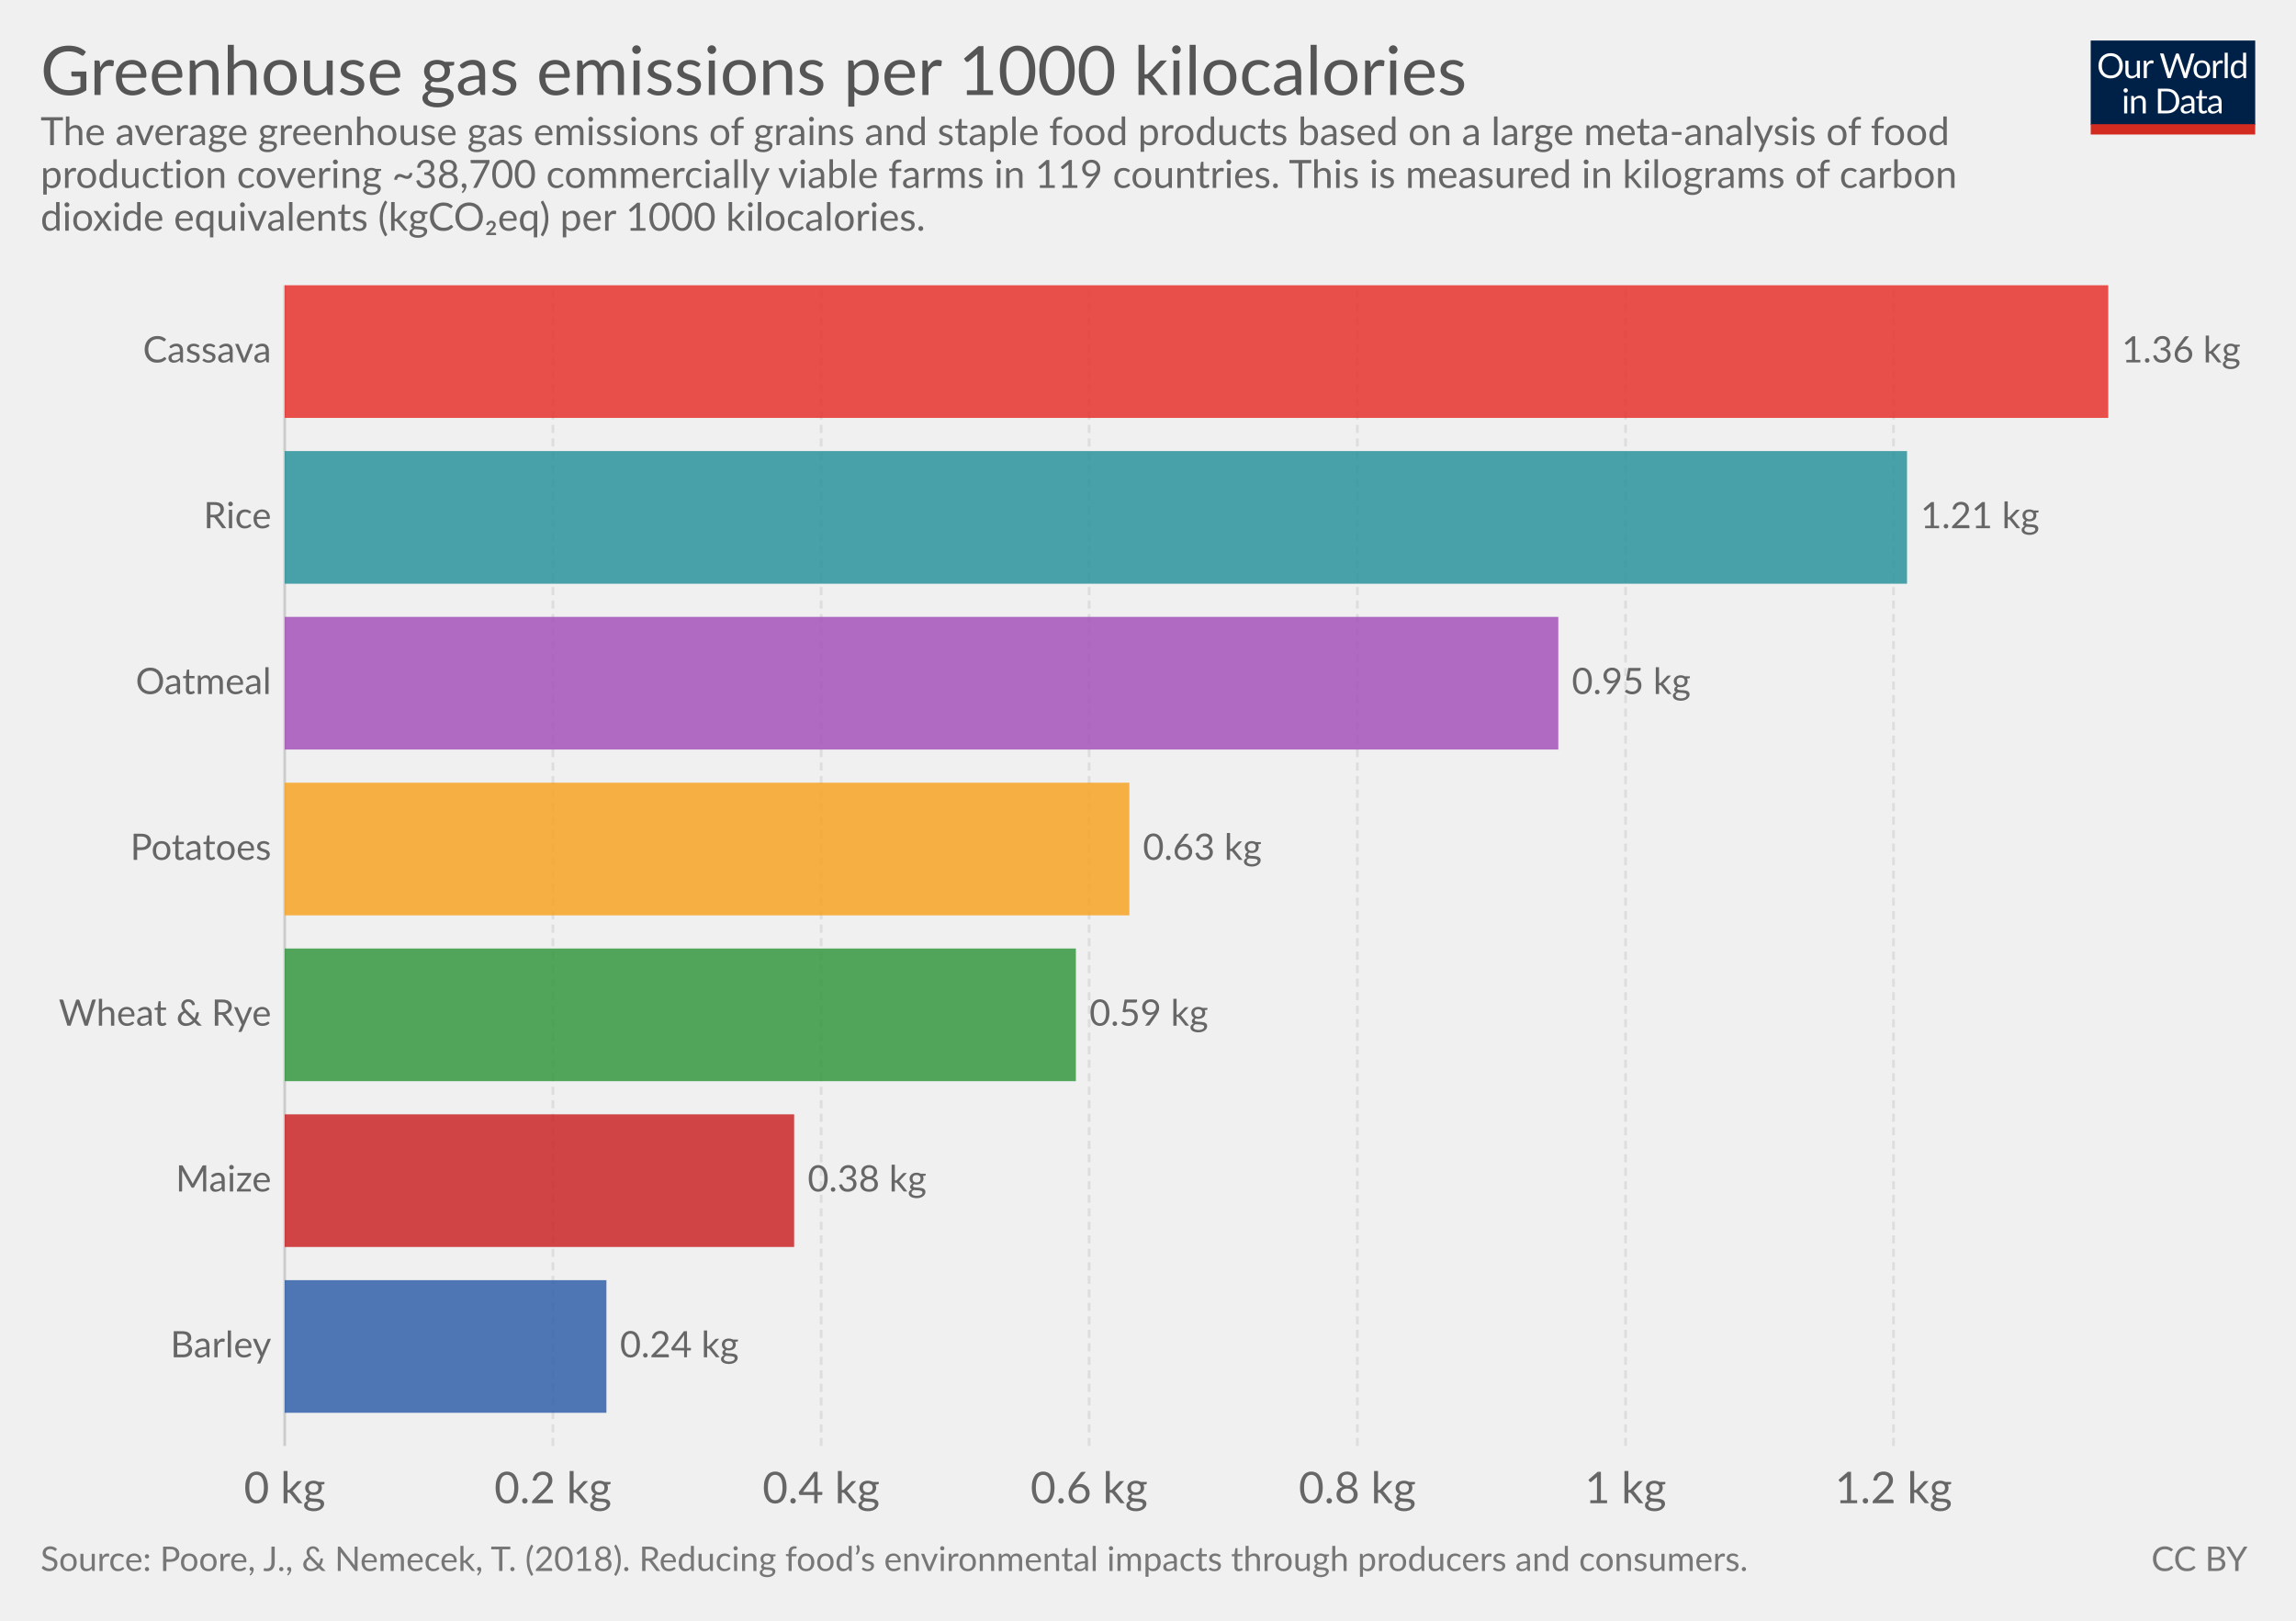
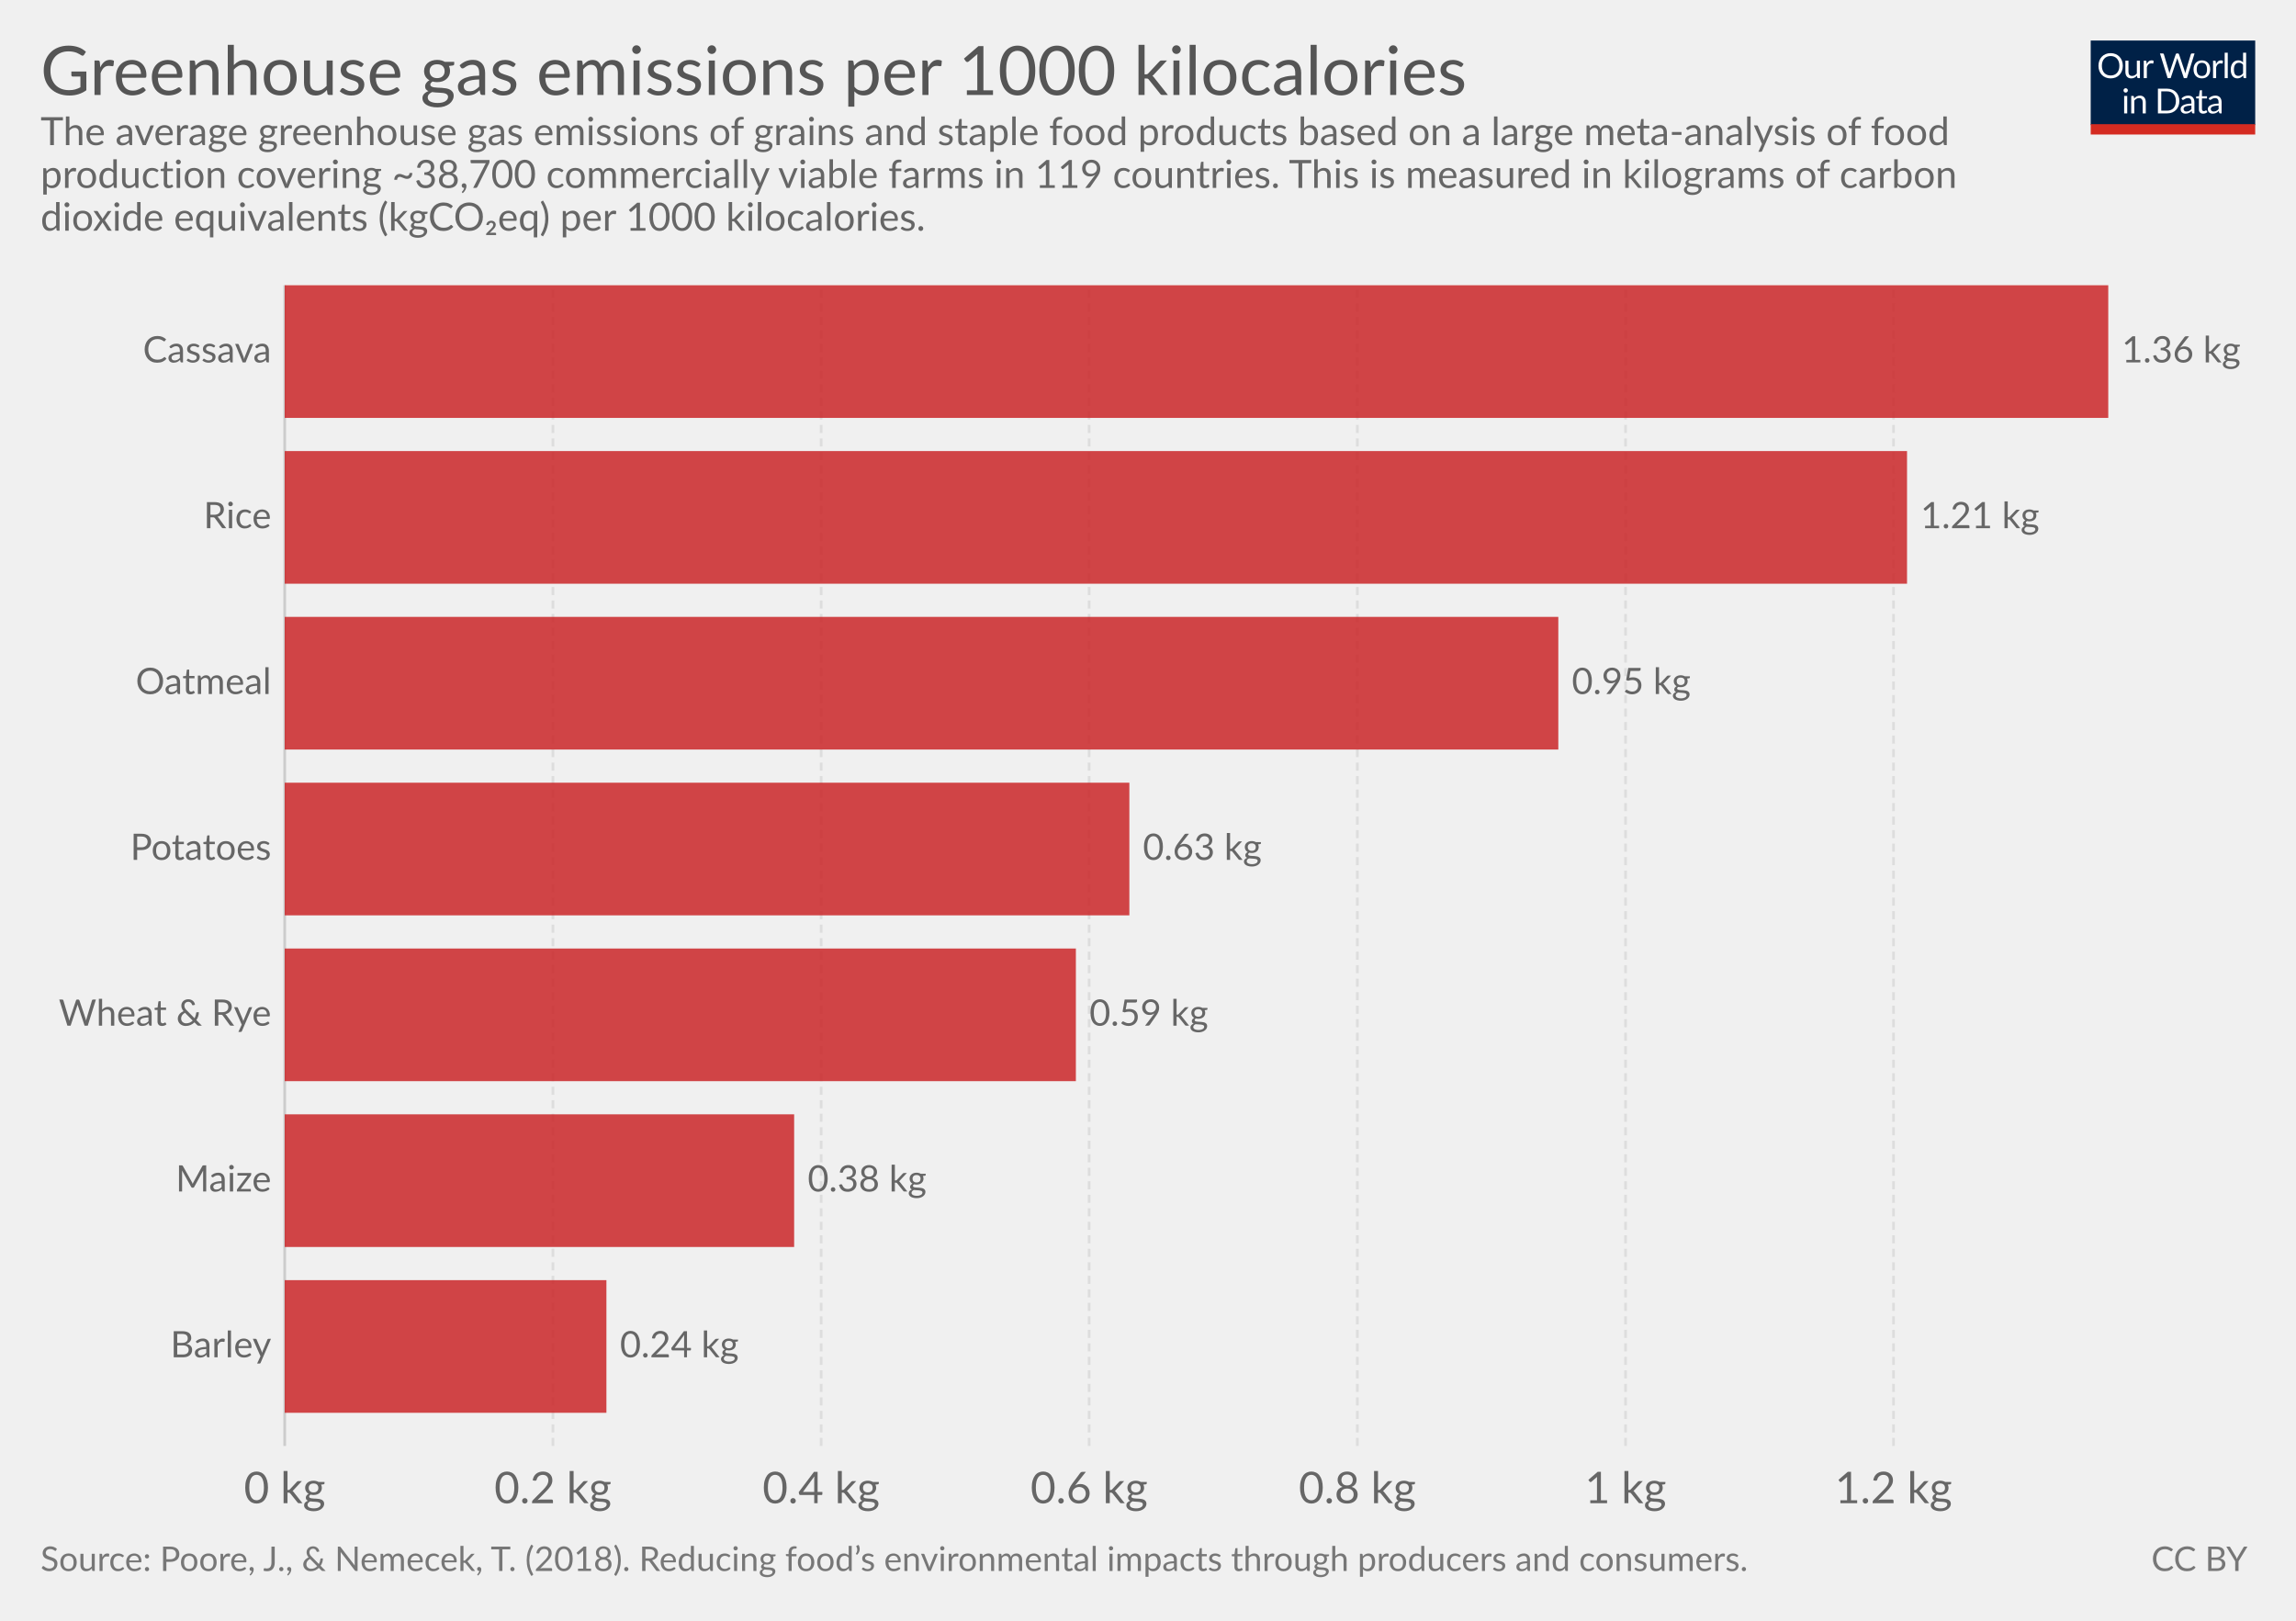
<svg xmlns="http://www.w3.org/2000/svg" version="1.1" style="font-family:Lato, 'Helvetica Neue', Helvetica, Arial, sans-serif;font-size:18px;background-color:white;text-rendering:optimizeLegibility;-webkit-font-smoothing:antialiased" width="850" height="600">
  <g class="HeaderView">
    <g transform="translate(774, 15) scale(0.29)">
      <svg width="210" height="120" viewBox="0 0 210 120" fill="none">
        <g clip-path="url(#clip0)">
          <path d="M0 0H210V107.89H0V0Z" fill="#002147" />
          <path d="M40.979 32.248C40.979 34.609 40.605 36.78 39.857 38.76C39.109 40.725 38.053 42.419 36.689 43.842C35.325 45.265 33.682 46.372 31.761 47.164C29.854 47.941 27.742 48.33 25.425 48.33C23.107 48.33 20.995 47.941 19.089 47.164C17.182 46.372 15.547 45.265 14.183 43.842C12.819 42.419 11.763 40.725 11.015 38.76C10.267 36.78 9.893 34.609 9.893 32.248C9.893 29.887 10.267 27.723 11.015 25.758C11.763 23.778 12.819 22.077 14.183 20.654C15.547 19.217 17.182 18.102 19.089 17.31C20.995 16.518 23.107 16.122 25.425 16.122C27.742 16.122 29.854 16.518 31.761 17.31C33.682 18.102 35.325 19.217 36.689 20.654C38.053 22.077 39.109 23.778 39.857 25.758C40.605 27.723 40.979 29.887 40.979 32.248ZM36.601 32.248C36.601 30.312 36.337 28.574 35.809 27.034C35.281 25.494 34.533 24.196 33.565 23.14C32.597 22.069 31.423 21.248 30.045 20.676C28.666 20.104 27.126 19.818 25.425 19.818C23.738 19.818 22.205 20.104 20.827 20.676C19.448 21.248 18.267 22.069 17.285 23.14C16.317 24.196 15.569 25.494 15.041 27.034C14.513 28.574 14.249 30.312 14.249 32.248C14.249 34.184 14.513 35.922 15.041 37.462C15.569 38.987 16.317 40.285 17.285 41.356C18.267 42.412 19.448 43.226 20.827 43.798C22.205 44.355 23.738 44.634 25.425 44.634C27.126 44.634 28.666 44.355 30.045 43.798C31.423 43.226 32.597 42.412 33.565 41.356C34.533 40.285 35.281 38.987 35.809 37.462C36.337 35.922 36.601 34.184 36.601 32.248ZM62.823 25.714V48H60.491C59.934 48 59.582 47.729 59.435 47.186L59.127 44.788C58.159 45.859 57.074 46.724 55.871 47.384C54.669 48.029 53.29 48.352 51.735 48.352C50.518 48.352 49.44 48.154 48.501 47.758C47.577 47.347 46.8 46.775 46.169 46.042C45.539 45.309 45.062 44.421 44.739 43.38C44.431 42.339 44.277 41.187 44.277 39.926V25.714H48.193V39.926C48.193 41.613 48.575 42.918 49.337 43.842C50.115 44.766 51.295 45.228 52.879 45.228C54.038 45.228 55.116 44.957 56.113 44.414C57.125 43.857 58.057 43.094 58.907 42.126V25.714H62.823ZM71.43 30.18C72.135 28.655 73 27.467 74.027 26.616C75.053 25.751 76.307 25.318 77.789 25.318C78.258 25.318 78.705 25.369 79.131 25.472C79.571 25.575 79.959 25.736 80.297 25.956L80.011 28.882C79.923 29.249 79.703 29.432 79.351 29.432C79.145 29.432 78.845 29.388 78.449 29.3C78.053 29.212 77.605 29.168 77.107 29.168C76.403 29.168 75.772 29.271 75.215 29.476C74.672 29.681 74.181 29.989 73.741 30.4C73.315 30.796 72.927 31.295 72.575 31.896C72.237 32.483 71.929 33.157 71.651 33.92V48H67.713V25.714H69.957C70.382 25.714 70.675 25.795 70.837 25.956C70.998 26.117 71.108 26.396 71.167 26.792L71.43 30.18ZM132.589 16.474L122.755 48H118.927L110.941 23.954C110.867 23.719 110.794 23.47 110.721 23.206C110.662 22.942 110.596 22.663 110.523 22.37C110.449 22.663 110.376 22.942 110.303 23.206C110.23 23.47 110.156 23.719 110.083 23.954L102.053 48H98.225L88.391 16.474H91.933C92.314 16.474 92.629 16.569 92.879 16.76C93.143 16.951 93.311 17.193 93.385 17.486L99.897 39.398C99.999 39.794 100.095 40.219 100.183 40.674C100.285 41.129 100.381 41.613 100.469 42.126C100.571 41.613 100.674 41.129 100.777 40.674C100.894 40.205 101.019 39.779 101.151 39.398L108.565 17.486C108.653 17.237 108.821 17.009 109.071 16.804C109.335 16.584 109.65 16.474 110.017 16.474H111.249C111.63 16.474 111.938 16.569 112.173 16.76C112.407 16.951 112.583 17.193 112.701 17.486L120.093 39.398C120.225 39.779 120.342 40.19 120.445 40.63C120.562 41.07 120.672 41.532 120.775 42.016C120.848 41.532 120.929 41.07 121.017 40.63C121.105 40.19 121.2 39.779 121.303 39.398L127.837 17.486C127.91 17.222 128.072 16.987 128.321 16.782C128.585 16.577 128.9 16.474 129.267 16.474H132.589ZM141.94 25.362C143.568 25.362 145.034 25.633 146.34 26.176C147.645 26.719 148.76 27.489 149.684 28.486C150.608 29.483 151.312 30.693 151.796 32.116C152.294 33.524 152.544 35.101 152.544 36.846C152.544 38.606 152.294 40.19 151.796 41.598C151.312 43.006 150.608 44.209 149.684 45.206C148.76 46.203 147.645 46.973 146.34 47.516C145.034 48.044 143.568 48.308 141.94 48.308C140.297 48.308 138.816 48.044 137.496 47.516C136.19 46.973 135.076 46.203 134.152 45.206C133.228 44.209 132.516 43.006 132.018 41.598C131.534 40.19 131.292 38.606 131.292 36.846C131.292 35.101 131.534 33.524 132.018 32.116C132.516 30.693 133.228 29.483 134.152 28.486C135.076 27.489 136.19 26.719 137.496 26.176C138.816 25.633 140.297 25.362 141.94 25.362ZM141.94 45.25C144.14 45.25 145.782 44.517 146.868 43.05C147.953 41.569 148.496 39.508 148.496 36.868C148.496 34.213 147.953 32.145 146.868 30.664C145.782 29.183 144.14 28.442 141.94 28.442C140.825 28.442 139.85 28.633 139.014 29.014C138.192 29.395 137.503 29.945 136.946 30.664C136.403 31.383 135.992 32.27 135.714 33.326C135.45 34.367 135.318 35.548 135.318 36.868C135.318 39.508 135.86 41.569 136.946 43.05C138.046 44.517 139.71 45.25 141.94 45.25ZM159.908 30.18C160.612 28.655 161.478 27.467 162.504 26.616C163.531 25.751 164.785 25.318 166.266 25.318C166.736 25.318 167.183 25.369 167.608 25.472C168.048 25.575 168.437 25.736 168.774 25.956L168.488 28.882C168.4 29.249 168.18 29.432 167.828 29.432C167.623 29.432 167.322 29.388 166.926 29.3C166.53 29.212 166.083 29.168 165.584 29.168C164.88 29.168 164.25 29.271 163.692 29.476C163.15 29.681 162.658 29.989 162.218 30.4C161.793 30.796 161.404 31.295 161.052 31.896C160.715 32.483 160.407 33.157 160.128 33.92V48H156.19V25.714H158.434C158.86 25.714 159.153 25.795 159.314 25.956C159.476 26.117 159.586 26.396 159.644 26.792L159.908 30.18ZM174.946 15.594V48H171.03V15.594H174.946ZM194.496 31.016C193.763 30.033 192.971 29.351 192.12 28.97C191.269 28.574 190.316 28.376 189.26 28.376C187.192 28.376 185.601 29.117 184.486 30.598C183.371 32.079 182.814 34.191 182.814 36.934C182.814 38.386 182.939 39.633 183.188 40.674C183.437 41.701 183.804 42.551 184.288 43.226C184.772 43.886 185.366 44.37 186.07 44.678C186.774 44.986 187.573 45.14 188.468 45.14C189.759 45.14 190.881 44.847 191.834 44.26C192.802 43.673 193.689 42.845 194.496 41.774V31.016ZM198.412 15.594V48H196.08C195.523 48 195.171 47.729 195.024 47.186L194.672 44.48C193.719 45.624 192.633 46.548 191.416 47.252C190.199 47.956 188.791 48.308 187.192 48.308C185.916 48.308 184.757 48.066 183.716 47.582C182.675 47.083 181.787 46.357 181.054 45.404C180.321 44.451 179.756 43.263 179.36 41.84C178.964 40.417 178.766 38.782 178.766 36.934C178.766 35.291 178.986 33.766 179.426 32.358C179.866 30.935 180.497 29.703 181.318 28.662C182.139 27.621 183.144 26.807 184.332 26.22C185.535 25.619 186.884 25.318 188.38 25.318C189.744 25.318 190.91 25.553 191.878 26.022C192.861 26.477 193.733 27.115 194.496 27.936V15.594H198.412ZM46.614 70.714V93H42.698V70.714H46.614ZM47.45 63.718C47.45 64.099 47.369 64.459 47.208 64.796C47.061 65.119 46.856 65.412 46.592 65.676C46.343 65.925 46.042 66.123 45.69 66.27C45.352 66.417 44.993 66.49 44.612 66.49C44.23 66.49 43.871 66.417 43.534 66.27C43.211 66.123 42.925 65.925 42.676 65.676C42.426 65.412 42.228 65.119 42.082 64.796C41.935 64.459 41.862 64.099 41.862 63.718C41.862 63.337 41.935 62.977 42.082 62.64C42.228 62.288 42.426 61.987 42.676 61.738C42.925 61.474 43.211 61.269 43.534 61.122C43.871 60.975 44.23 60.902 44.612 60.902C44.993 60.902 45.352 60.975 45.69 61.122C46.042 61.269 46.343 61.474 46.592 61.738C46.856 61.987 47.061 62.288 47.208 62.64C47.369 62.977 47.45 63.337 47.45 63.718ZM55.424 73.948C55.908 73.405 56.422 72.914 56.964 72.474C57.507 72.034 58.079 71.66 58.68 71.352C59.296 71.029 59.941 70.787 60.616 70.626C61.306 70.45 62.046 70.362 62.838 70.362C64.055 70.362 65.126 70.567 66.05 70.978C66.989 71.374 67.766 71.946 68.382 72.694C69.013 73.427 69.49 74.315 69.812 75.356C70.135 76.397 70.296 77.549 70.296 78.81V93H66.358V78.81C66.358 77.123 65.969 75.818 65.192 74.894C64.43 73.955 63.264 73.486 61.694 73.486C60.535 73.486 59.45 73.765 58.438 74.322C57.441 74.879 56.517 75.635 55.666 76.588V93H51.728V70.714H54.082C54.639 70.714 54.984 70.985 55.116 71.528L55.424 73.948ZM113.129 77.248C113.129 79.609 112.755 81.758 112.007 83.694C111.259 85.63 110.203 87.287 108.839 88.666C107.475 90.045 105.832 91.115 103.911 91.878C102.004 92.626 99.892 93 97.575 93H85.805V61.474H97.575C99.892 61.474 102.004 61.855 103.911 62.618C105.832 63.366 107.475 64.437 108.839 65.83C110.203 67.209 111.259 68.866 112.007 70.802C112.755 72.738 113.129 74.887 113.129 77.248ZM108.751 77.248C108.751 75.312 108.487 73.581 107.959 72.056C107.431 70.531 106.683 69.24 105.715 68.184C104.747 67.128 103.574 66.321 102.195 65.764C100.816 65.207 99.276 64.928 97.575 64.928H90.073V89.546H97.575C99.276 89.546 100.816 89.267 102.195 88.71C103.574 88.153 104.747 87.353 105.715 86.312C106.683 85.256 107.431 83.965 107.959 82.44C108.487 80.915 108.751 79.184 108.751 77.248ZM128.553 82.968C126.749 83.027 125.209 83.173 123.933 83.408C122.672 83.628 121.638 83.921 120.831 84.288C120.039 84.655 119.46 85.087 119.093 85.586C118.741 86.085 118.565 86.642 118.565 87.258C118.565 87.845 118.661 88.351 118.851 88.776C119.042 89.201 119.299 89.553 119.621 89.832C119.959 90.096 120.347 90.294 120.787 90.426C121.242 90.543 121.726 90.602 122.239 90.602C122.929 90.602 123.559 90.536 124.131 90.404C124.703 90.257 125.239 90.052 125.737 89.788C126.251 89.524 126.735 89.209 127.189 88.842C127.659 88.475 128.113 88.057 128.553 87.588V82.968ZM115.903 73.86C117.135 72.672 118.463 71.785 119.885 71.198C121.308 70.611 122.885 70.318 124.615 70.318C125.862 70.318 126.969 70.523 127.937 70.934C128.905 71.345 129.719 71.917 130.379 72.65C131.039 73.383 131.538 74.271 131.875 75.312C132.213 76.353 132.381 77.497 132.381 78.744V93H130.643C130.262 93 129.969 92.941 129.763 92.824C129.558 92.692 129.397 92.443 129.279 92.076L128.839 89.964C128.253 90.507 127.681 90.991 127.123 91.416C126.566 91.827 125.979 92.179 125.363 92.472C124.747 92.751 124.087 92.963 123.383 93.11C122.694 93.271 121.924 93.352 121.073 93.352C120.208 93.352 119.394 93.235 118.631 93C117.869 92.751 117.201 92.384 116.629 91.9C116.072 91.416 115.625 90.807 115.287 90.074C114.965 89.326 114.803 88.446 114.803 87.434C114.803 86.554 115.045 85.711 115.529 84.904C116.013 84.083 116.798 83.357 117.883 82.726C118.969 82.095 120.384 81.582 122.129 81.186C123.875 80.775 126.016 80.541 128.553 80.482V78.744C128.553 77.013 128.179 75.708 127.431 74.828C126.683 73.933 125.591 73.486 124.153 73.486C123.185 73.486 122.371 73.611 121.711 73.86C121.066 74.095 120.501 74.366 120.017 74.674C119.548 74.967 119.137 75.239 118.785 75.488C118.448 75.723 118.111 75.84 117.773 75.84C117.509 75.84 117.282 75.774 117.091 75.642C116.901 75.495 116.739 75.319 116.607 75.114L115.903 73.86ZM143.568 93.352C141.808 93.352 140.451 92.861 139.498 91.878C138.559 90.895 138.09 89.48 138.09 87.632V73.992H135.406C135.171 73.992 134.973 73.926 134.812 73.794C134.65 73.647 134.57 73.427 134.57 73.134V71.572L138.222 71.11L139.124 64.224C139.168 64.004 139.263 63.828 139.41 63.696C139.571 63.549 139.776 63.476 140.026 63.476H142.006V71.154H148.452V73.992H142.006V87.368C142.006 88.307 142.233 89.003 142.688 89.458C143.142 89.913 143.729 90.14 144.448 90.14C144.858 90.14 145.21 90.089 145.504 89.986C145.812 89.869 146.076 89.744 146.296 89.612C146.516 89.48 146.699 89.363 146.846 89.26C147.007 89.143 147.146 89.084 147.264 89.084C147.469 89.084 147.652 89.209 147.814 89.458L148.958 91.328C148.283 91.959 147.469 92.457 146.516 92.824C145.562 93.176 144.58 93.352 143.568 93.352ZM163.253 82.968C161.449 83.027 159.909 83.173 158.633 83.408C157.372 83.628 156.338 83.921 155.531 84.288C154.739 84.655 154.16 85.087 153.793 85.586C153.441 86.085 153.265 86.642 153.265 87.258C153.265 87.845 153.36 88.351 153.551 88.776C153.742 89.201 153.998 89.553 154.321 89.832C154.658 90.096 155.047 90.294 155.487 90.426C155.942 90.543 156.426 90.602 156.939 90.602C157.628 90.602 158.259 90.536 158.831 90.404C159.403 90.257 159.938 90.052 160.437 89.788C160.95 89.524 161.434 89.209 161.889 88.842C162.358 88.475 162.813 88.057 163.253 87.588V82.968ZM150.603 73.86C151.835 72.672 153.162 71.785 154.585 71.198C156.008 70.611 157.584 70.318 159.315 70.318C160.562 70.318 161.669 70.523 162.637 70.934C163.605 71.345 164.419 71.917 165.079 72.65C165.739 73.383 166.238 74.271 166.575 75.312C166.912 76.353 167.081 77.497 167.081 78.744V93H165.343C164.962 93 164.668 92.941 164.463 92.824C164.258 92.692 164.096 92.443 163.979 92.076L163.539 89.964C162.952 90.507 162.38 90.991 161.823 91.416C161.266 91.827 160.679 92.179 160.063 92.472C159.447 92.751 158.787 92.963 158.083 93.11C157.394 93.271 156.624 93.352 155.773 93.352C154.908 93.352 154.094 93.235 153.331 93C152.568 92.751 151.901 92.384 151.329 91.9C150.772 91.416 150.324 90.807 149.987 90.074C149.664 89.326 149.503 88.446 149.503 87.434C149.503 86.554 149.745 85.711 150.229 84.904C150.713 84.083 151.498 83.357 152.583 82.726C153.668 82.095 155.084 81.582 156.829 81.186C158.574 80.775 160.716 80.541 163.253 80.482V78.744C163.253 77.013 162.879 75.708 162.131 74.828C161.383 73.933 160.29 73.486 158.853 73.486C157.885 73.486 157.071 73.611 156.411 73.86C155.766 74.095 155.201 74.366 154.717 74.674C154.248 74.967 153.837 75.239 153.485 75.488C153.148 75.723 152.81 75.84 152.473 75.84C152.209 75.84 151.982 75.774 151.791 75.642C151.6 75.495 151.439 75.319 151.307 75.114L150.603 73.86Z" fill="white" />
          <rect y="106.789" width="210" height="13.211" fill="#D42B21" />
        </g>
        <defs>
          <clipPath id="clip0">
            <rect width="210" height="120" fill="white" />
          </clipPath>
        </defs>
      </svg>
    </g>
    <a href="https://ourworldindata.org/grapher/ghg-kcal-poore" target="_blank">
      <text font-size="25.20" x="15.0" y="35.2" fill="#555">
        <tspan x="15" y="35.16">Greenhouse gas emissions per 1000 kilocalories</tspan>
      </text>
    </a>
    <text font-size="14.40" x="15.0" y="53.7" fill="#666">
      <tspan x="15" y="53.72">The average greenhouse gas emissions of grains and staple food products based on a large meta-analysis of food</tspan>
      <tspan x="15" y="69.56">production covering ~38,700 commercially viable farms in 119 countries. This is measured in kilograms of carbon</tspan>
      <tspan x="15" y="85.4">dioxide equivalents (kgCO₂eq) per 1000 kilocalories. </tspan>
    </text>
  </g>
  <g class="DiscreteBarChart">
    <rect x="15" y="105.6" width="810" height="450.9" opacity="0" fill="rgba(255,255,255,0)" />
    <g class="HorizontalAxis">
      <text x="105.4" y="556.5" fill="#666" text-anchor="middle" font-size="16.2">0 kg</text>
      <text x="204.7" y="556.5" fill="#666" text-anchor="middle" font-size="16.2">0.2 kg</text>
      <text x="304" y="556.5" fill="#666" text-anchor="middle" font-size="16.2">0.4 kg</text>
      <text x="403.2" y="556.5" fill="#666" text-anchor="middle" font-size="16.2">0.6 kg</text>
      <text x="502.5" y="556.5" fill="#666" text-anchor="middle" font-size="16.2">0.8 kg</text>
      <text x="601.8" y="556.5" fill="#666" text-anchor="middle" font-size="16.2">1 kg</text>
      <text x="701" y="556.5" fill="#666" text-anchor="middle" font-size="16.2">1.2 kg</text>
    </g>
    <g class="AxisGridLines">
      <line x1="105.4" y1="535.30" x2="105.4" y2="105.60" stroke="#ccc" />
      <line x1="204.7" y1="535.30" x2="204.7" y2="105.60" stroke="#ddd" stroke-dasharray="3,2" />
      <line x1="304" y1="535.30" x2="304" y2="105.60" stroke="#ddd" stroke-dasharray="3,2" />
      <line x1="403.2" y1="535.30" x2="403.2" y2="105.60" stroke="#ddd" stroke-dasharray="3,2" />
      <line x1="502.5" y1="535.30" x2="502.5" y2="105.60" stroke="#ddd" stroke-dasharray="3,2" />
      <line x1="601.8" y1="535.30" x2="601.8" y2="105.60" stroke="#ddd" stroke-dasharray="3,2" />
      <line x1="701" y1="535.30" x2="701" y2="105.60" stroke="#ddd" stroke-dasharray="3,2" />
    </g>
    <g class="bar" transform="translate(0, 130.1543)" style="transition:transform 200ms ease">
      <text x="0" y="0" transform="translate(100.423, 0)" fill="#666" dominant-baseline="middle" text-anchor="end" font-size="13.5">Cassava</text>
-       <rect x="0" y="0" transform="translate(105.4, -24.55429)" width="675.1" height="49.109" fill="#e6332e" opacity="0.85" style="transition:height 200ms ease" />
+       <rect x="0" y="0" transform="translate(105.4, -24.55429)" width="675.1" height="49.109" fill="#ca2628" opacity="0.85" style="transition:height 200ms ease" />
      <text x="0" y="0" transform="translate(785.5, 0)" fill="#666" dominant-baseline="middle" text-anchor="start" font-size="13.5">1.36 kg</text>
    </g>
    <g class="bar" transform="translate(0, 191.54)" style="transition:transform 200ms ease">
      <text x="0" y="0" transform="translate(100.423, 0)" fill="#666" dominant-baseline="middle" text-anchor="end" font-size="13.5">Rice</text>
-       <rect x="0" y="0" transform="translate(105.4, -24.55429)" width="600.6" height="49.109" fill="#2a939b" opacity="0.85" style="transition:height 200ms ease" />
+       <rect x="0" y="0" transform="translate(105.4, -24.55429)" width="600.6" height="49.109" fill="#ca2628" opacity="0.85" style="transition:height 200ms ease" />
      <text x="0" y="0" transform="translate(711, 0)" fill="#666" dominant-baseline="middle" text-anchor="start" font-size="13.5">1.21 kg</text>
    </g>
    <g class="bar" transform="translate(0, 252.9257)" style="transition:transform 200ms ease">
      <text x="0" y="0" transform="translate(100.423, 0)" fill="#666" dominant-baseline="middle" text-anchor="end" font-size="13.5">Oatmeal</text>
-       <rect x="0" y="0" transform="translate(105.4, -24.55429)" width="471.5" height="49.109" fill="#a652ba" opacity="0.85" style="transition:height 200ms ease" />
+       <rect x="0" y="0" transform="translate(105.4, -24.55429)" width="471.5" height="49.109" fill="#ca2628" opacity="0.85" style="transition:height 200ms ease" />
      <text x="0" y="0" transform="translate(581.9, 0)" fill="#666" dominant-baseline="middle" text-anchor="start" font-size="13.5">0.95 kg</text>
    </g>
    <g class="bar" transform="translate(0, 314.3114)" style="transition:transform 200ms ease">
      <text x="0" y="0" transform="translate(100.423, 0)" fill="#666" dominant-baseline="middle" text-anchor="end" font-size="13.5">Potatoes</text>
-       <rect x="0" y="0" transform="translate(105.4, -24.55429)" width="312.7" height="49.109" fill="#f6a324" opacity="0.85" style="transition:height 200ms ease" />
+       <rect x="0" y="0" transform="translate(105.4, -24.55429)" width="312.7" height="49.109" fill="#ca2628" opacity="0.85" style="transition:height 200ms ease" />
      <text x="0" y="0" transform="translate(423.1, 0)" fill="#666" dominant-baseline="middle" text-anchor="start" font-size="13.5">0.63 kg</text>
    </g>
    <g class="bar" transform="translate(0, 375.6971)" style="transition:transform 200ms ease">
      <text x="0" y="0" transform="translate(100.423, 0)" fill="#666" dominant-baseline="middle" text-anchor="end" font-size="13.5">Wheat &amp; Rye</text>
-       <rect x="0" y="0" transform="translate(105.4, -24.55429)" width="292.9" height="49.109" fill="#34983f" opacity="0.85" style="transition:height 200ms ease" />
+       <rect x="0" y="0" transform="translate(105.4, -24.55429)" width="292.9" height="49.109" fill="#ca2628" opacity="0.85" style="transition:height 200ms ease" />
      <text x="0" y="0" transform="translate(403.3, 0)" fill="#666" dominant-baseline="middle" text-anchor="start" font-size="13.5">0.59 kg</text>
    </g>
    <g class="bar" transform="translate(0, 437.0829)" style="transition:transform 200ms ease">
      <text x="0" y="0" transform="translate(100.423, 0)" fill="#666" dominant-baseline="middle" text-anchor="end" font-size="13.5">Maize</text>
      <rect x="0" y="0" transform="translate(105.4, -24.55429)" width="188.6" height="49.109" fill="#ca2628" opacity="0.85" style="transition:height 200ms ease" />
      <text x="0" y="0" transform="translate(299, 0)" fill="#666" dominant-baseline="middle" text-anchor="start" font-size="13.5">0.38 kg</text>
    </g>
    <g class="bar" transform="translate(0, 498.4686)" style="transition:transform 200ms ease">
      <text x="0" y="0" transform="translate(100.423, 0)" fill="#666" dominant-baseline="middle" text-anchor="end" font-size="13.5">Barley</text>
-       <rect x="0" y="0" transform="translate(105.4, -24.55429)" width="119.1" height="49.109" fill="#3360a9" opacity="0.85" style="transition:height 200ms ease" />
+       <rect x="0" y="0" transform="translate(105.4, -24.55429)" width="119.1" height="49.109" fill="#ca2628" opacity="0.85" style="transition:height 200ms ease" />
      <text x="0" y="0" transform="translate(229.5, 0)" fill="#666" dominant-baseline="middle" text-anchor="start" font-size="13.5">0.24 kg</text>
    </g>
  </g>
  <g class="SourcesFooter" style="fill:#777">
    <g class="clickable" style="fill:#777">
      <text font-size="12.60" x="15.0" y="581.6">
        <tspan x="15" y="581.58">Source: Poore, J., &amp; Nemecek, T. (2018). Reducing food’s environmental impacts through producers and consumers.</tspan>
      </text>
    </g>
    <text font-size="12.60" x="796.4" y="581.6">
      <tspan x="796.444" y="581.58">
        <a style="fill: #777;" class="cclogo" href="http://creativecommons.org/licenses/by/4.0/deed.en_US" target="_blank">CC BY</a>
      </tspan>
    </text>
  </g>
</svg>
